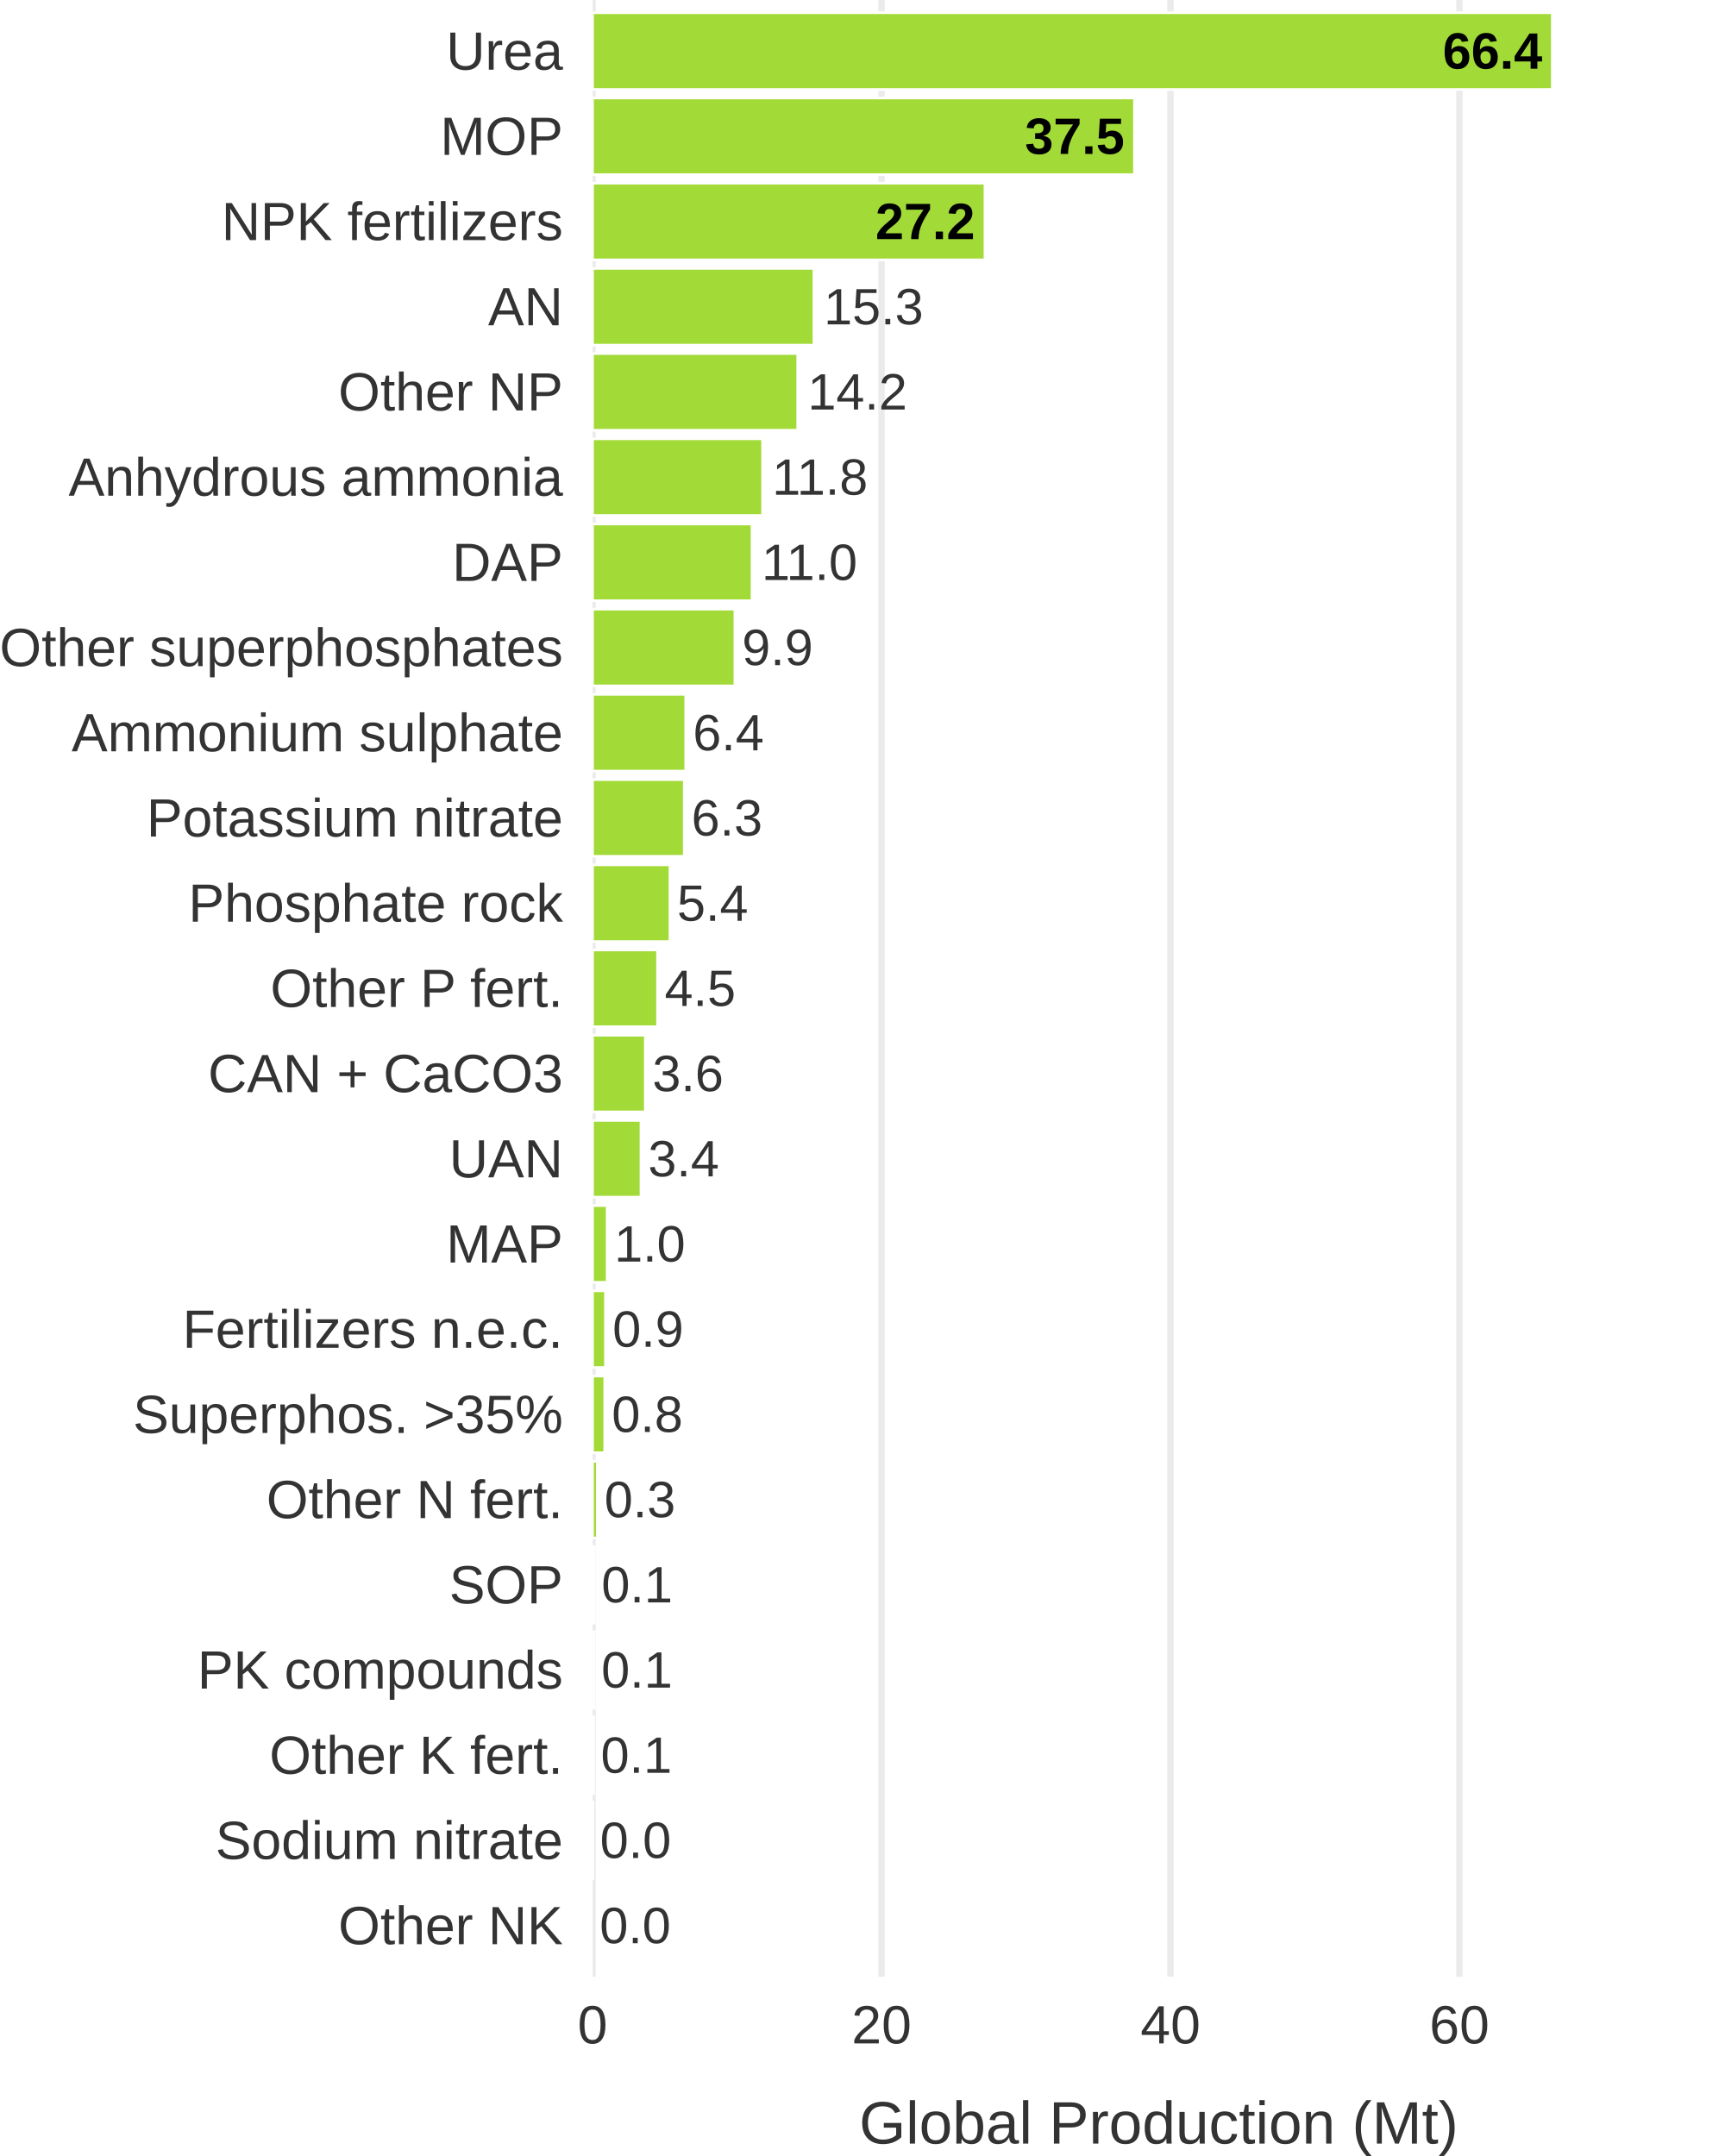
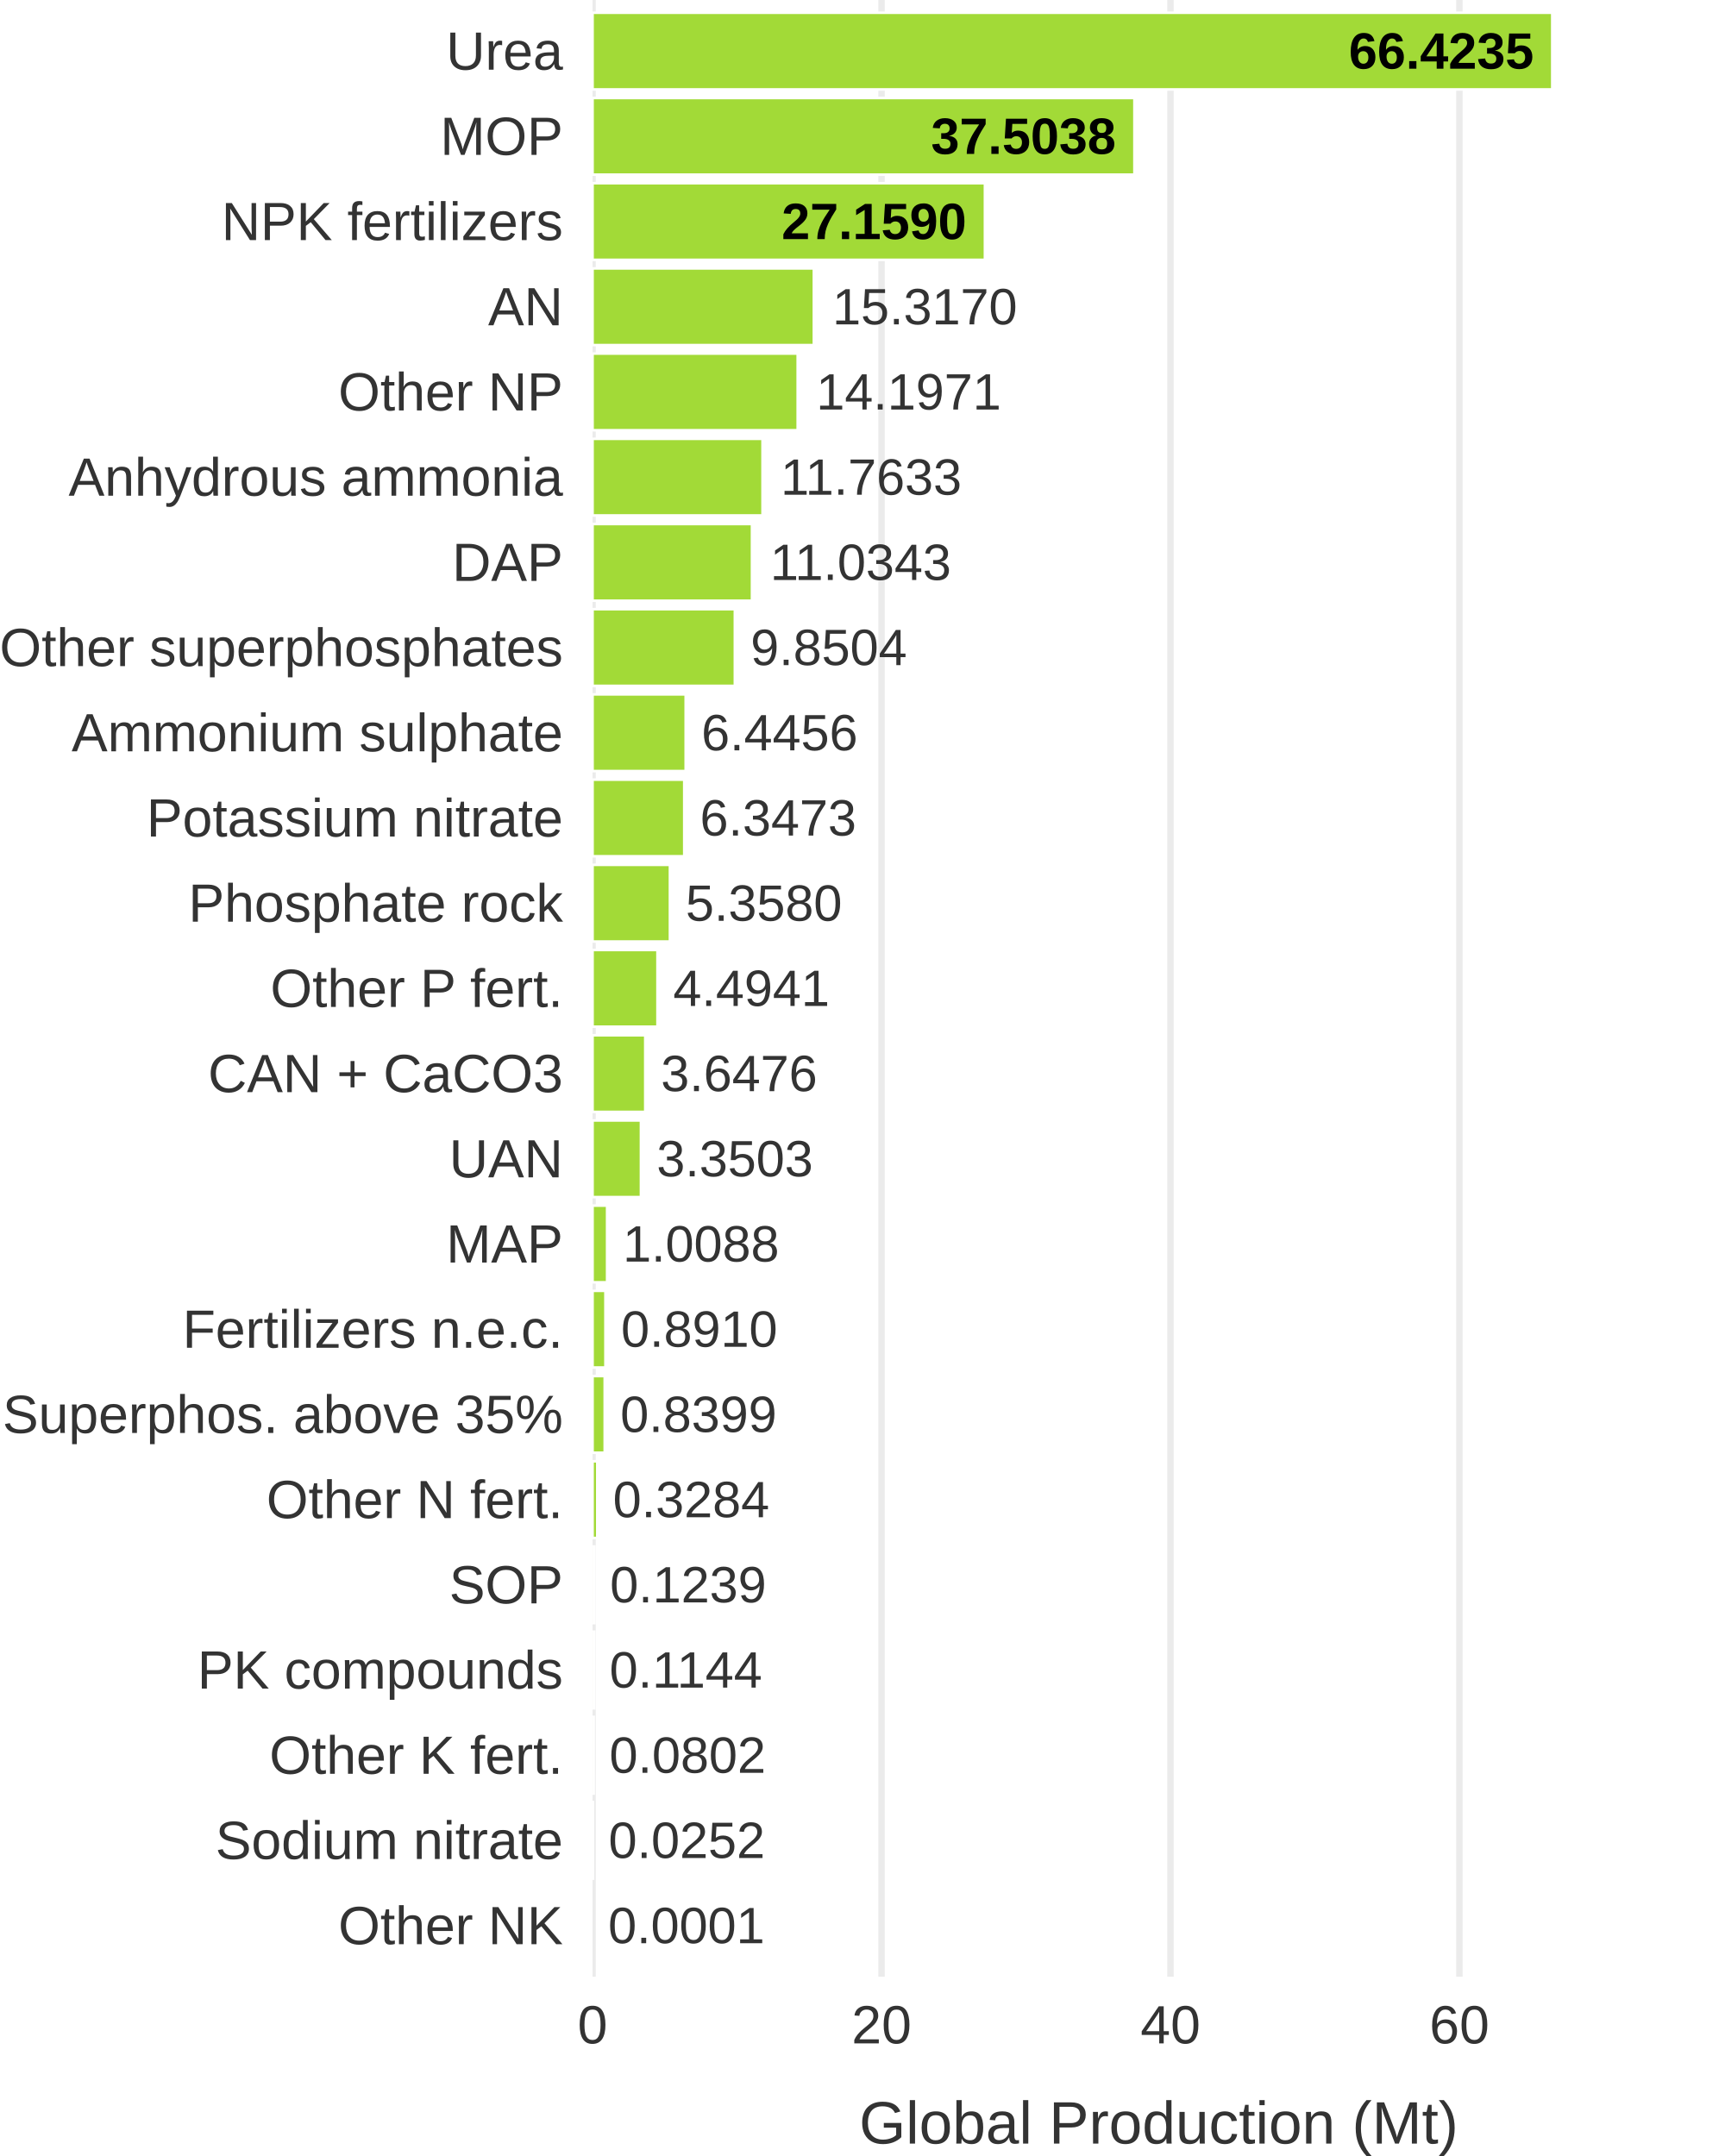
<svg xmlns="http://www.w3.org/2000/svg" width="288.00pt" height="360.00pt" viewBox="0 0 288.00 360.00">
  <g class="svglite">
    <defs>
      <style type="text/css">
    .svglite line, .svglite polyline, .svglite polygon, .svglite path, .svglite rect, .svglite circle {
      fill: none;
      stroke: #000000;
      stroke-linecap: round;
      stroke-linejoin: round;
      stroke-miterlimit: 10.00;
    }
    .svglite text {
      white-space: pre;
    }
    .svglite g.glyphgroup path {
      fill: inherit;
      stroke: none;
    }
  </style>
    </defs>
    <rect width="100%" height="100%" style="stroke: none; fill: #FFFFFF;" />
    <defs>
      <clipPath id="cpMC4wMHwyODguMDB8MC4wMHwzNjAuMDA=">
        <rect x="0.00" y="0.00" width="288.00" height="360.00" />
      </clipPath>
    </defs>
    <g clip-path="url(#cpMC4wMHwyODguMDB8MC4wMHwzNjAuMDA=)">
      <rect x="0.00" y="0.00" width="288.00" height="360.00" style="stroke-width: 1.07; stroke: none; fill: #FFFFFF;" />
    </g>
    <defs>
      <clipPath id="cpOTguOTN8Mjg4LjAwfDAuMDB8MzMwLjA3">
        <rect x="98.93" y="0" width="189.07" height="330.07" />
      </clipPath>
    </defs>
    <g clip-path="url(#cpOTguOTN8Mjg4LjAwfDAuMDB8MzMwLjA3)">
      <polyline points="98.93,330.07 98.93,0 " style="stroke-width: 1.07; stroke: #EBEBEB; stroke-linecap: butt;" />
      <polyline points="147.18,330.07 147.18,0 " style="stroke-width: 1.07; stroke: #EBEBEB; stroke-linecap: butt;" />
      <polyline points="195.42,330.07 195.42,0 " style="stroke-width: 1.07; stroke: #EBEBEB; stroke-linecap: butt;" />
      <polyline points="243.66,330.07 243.66,0 " style="stroke-width: 1.07; stroke: #EBEBEB; stroke-linecap: butt;" />
      <rect x="98.93" y="2.13" width="160.23" height="12.80" style="stroke-width: 0.43; stroke: #FFFFFF; stroke-linecap: butt; stroke-linejoin: miter; fill: #A2DA37;" />
      <rect x="98.93" y="16.36" width="90.47" height="12.80" style="stroke-width: 0.43; stroke: #FFFFFF; stroke-linecap: butt; stroke-linejoin: miter; fill: #A2DA37;" />
      <rect x="98.93" y="30.59" width="65.51" height="12.80" style="stroke-width: 0.43; stroke: #FFFFFF; stroke-linecap: butt; stroke-linejoin: miter; fill: #A2DA37;" />
      <rect x="98.93" y="44.82" width="36.95" height="12.80" style="stroke-width: 0.43; stroke: #FFFFFF; stroke-linecap: butt; stroke-linejoin: miter; fill: #A2DA37;" />
      <rect x="98.93" y="59.04" width="34.25" height="12.80" style="stroke-width: 0.43; stroke: #FFFFFF; stroke-linecap: butt; stroke-linejoin: miter; fill: #A2DA37;" />
      <rect x="98.93" y="73.27" width="28.38" height="12.80" style="stroke-width: 0.43; stroke: #FFFFFF; stroke-linecap: butt; stroke-linejoin: miter; fill: #A2DA37;" />
      <rect x="98.93" y="87.50" width="26.62" height="12.80" style="stroke-width: 0.43; stroke: #FFFFFF; stroke-linecap: butt; stroke-linejoin: miter; fill: #A2DA37;" />
      <rect x="98.93" y="101.72" width="23.76" height="12.80" style="stroke-width: 0.43; stroke: #FFFFFF; stroke-linecap: butt; stroke-linejoin: miter; fill: #A2DA37;" />
      <rect x="98.93" y="115.95" width="15.55" height="12.80" style="stroke-width: 0.43; stroke: #FFFFFF; stroke-linecap: butt; stroke-linejoin: miter; fill: #A2DA37;" />
      <rect x="98.93" y="130.18" width="15.31" height="12.80" style="stroke-width: 0.43; stroke: #FFFFFF; stroke-linecap: butt; stroke-linejoin: miter; fill: #A2DA37;" />
      <rect x="98.93" y="144.41" width="12.92" height="12.80" style="stroke-width: 0.43; stroke: #FFFFFF; stroke-linecap: butt; stroke-linejoin: miter; fill: #A2DA37;" />
      <rect x="98.93" y="158.63" width="10.84" height="12.80" style="stroke-width: 0.43; stroke: #FFFFFF; stroke-linecap: butt; stroke-linejoin: miter; fill: #A2DA37;" />
      <rect x="98.93" y="172.86" width="8.80" height="12.80" style="stroke-width: 0.43; stroke: #FFFFFF; stroke-linecap: butt; stroke-linejoin: miter; fill: #A2DA37;" />
      <rect x="98.93" y="187.09" width="8.08" height="12.80" style="stroke-width: 0.43; stroke: #FFFFFF; stroke-linecap: butt; stroke-linejoin: miter; fill: #A2DA37;" />
      <rect x="98.93" y="201.31" width="2.43" height="12.80" style="stroke-width: 0.43; stroke: #FFFFFF; stroke-linecap: butt; stroke-linejoin: miter; fill: #A2DA37;" />
      <rect x="98.93" y="215.54" width="2.15" height="12.80" style="stroke-width: 0.43; stroke: #FFFFFF; stroke-linecap: butt; stroke-linejoin: miter; fill: #A2DA37;" />
      <rect x="98.93" y="229.77" width="2.03" height="12.80" style="stroke-width: 0.43; stroke: #FFFFFF; stroke-linecap: butt; stroke-linejoin: miter; fill: #A2DA37;" />
      <rect x="98.93" y="244.00" width="0.79" height="12.80" style="stroke-width: 0.43; stroke: #FFFFFF; stroke-linecap: butt; stroke-linejoin: miter; fill: #A2DA37;" />
      <rect x="98.93" y="258.22" width="0.30" height="12.80" style="stroke-width: 0.43; stroke: #FFFFFF; stroke-linecap: butt; stroke-linejoin: miter; fill: #A2DA37;" />
      <rect x="98.93" y="272.45" width="0.28" height="12.80" style="stroke-width: 0.43; stroke: #FFFFFF; stroke-linecap: butt; stroke-linejoin: miter; fill: #A2DA37;" />
      <rect x="98.93" y="286.68" width="0.19" height="12.80" style="stroke-width: 0.43; stroke: #FFFFFF; stroke-linecap: butt; stroke-linejoin: miter; fill: #A2DA37;" />
      <rect x="98.93" y="300.90" width="0.061" height="12.80" style="stroke-width: 0.43; stroke: #FFFFFF; stroke-linecap: butt; stroke-linejoin: miter; fill: #A2DA37;" />
      <rect x="98.93" y="315.13" width="0" height="12.80" style="stroke-width: 0.43; stroke: #FFFFFF; stroke-linecap: butt; stroke-linejoin: miter; fill: #A2DA37;" />
-       <text x="257.50" y="11.47" text-anchor="end" style="font-size: 8.54px; font-weight: bold; font-family: &quot;Arimo&quot;;" textLength="16.62px" lengthAdjust="spacingAndGlyphs">66.4</text>
-       <text x="187.74" y="25.70" text-anchor="end" style="font-size: 8.54px; font-weight: bold; font-family: &quot;Arimo&quot;;" textLength="16.62px" lengthAdjust="spacingAndGlyphs">37.5</text>
-       <text x="162.78" y="39.93" text-anchor="end" style="font-size: 8.54px; font-weight: bold; font-family: &quot;Arimo&quot;;" textLength="16.62px" lengthAdjust="spacingAndGlyphs">27.2</text>
-       <text x="137.54" y="54.16" style="font-size: 8.54px;fill: #333333; font-family: &quot;Arimo&quot;;" textLength="16.62px" lengthAdjust="spacingAndGlyphs">15.3</text>
-       <text x="134.84" y="68.38" style="font-size: 8.54px;fill: #333333; font-family: &quot;Arimo&quot;;" textLength="16.62px" lengthAdjust="spacingAndGlyphs">14.2</text>
-       <text x="128.91" y="82.61" style="font-size: 8.54px;fill: #333333; font-family: &quot;Arimo&quot;;" textLength="15.98px" lengthAdjust="spacingAndGlyphs">11.8</text>
-       <text x="127.15" y="96.84" style="font-size: 8.54px;fill: #333333; font-family: &quot;Arimo&quot;;" textLength="15.98px" lengthAdjust="spacingAndGlyphs">11.0</text>
-       <text x="123.88" y="111.06" style="font-size: 8.54px;fill: #333333; font-family: &quot;Arimo&quot;;" textLength="11.88px" lengthAdjust="spacingAndGlyphs">9.9</text>
-       <text x="115.67" y="125.29" style="font-size: 8.54px;fill: #333333; font-family: &quot;Arimo&quot;;" textLength="11.88px" lengthAdjust="spacingAndGlyphs">6.4</text>
-       <text x="115.43" y="139.52" style="font-size: 8.54px;fill: #333333; font-family: &quot;Arimo&quot;;" textLength="11.88px" lengthAdjust="spacingAndGlyphs">6.3</text>
-       <text x="113.04" y="153.75" style="font-size: 8.54px;fill: #333333; font-family: &quot;Arimo&quot;;" textLength="11.88px" lengthAdjust="spacingAndGlyphs">5.4</text>
-       <text x="110.96" y="167.97" style="font-size: 8.54px;fill: #333333; font-family: &quot;Arimo&quot;;" textLength="11.88px" lengthAdjust="spacingAndGlyphs">4.5</text>
-       <text x="108.92" y="182.20" style="font-size: 8.54px;fill: #333333; font-family: &quot;Arimo&quot;;" textLength="11.88px" lengthAdjust="spacingAndGlyphs">3.6</text>
-       <text x="108.20" y="196.43" style="font-size: 8.54px;fill: #333333; font-family: &quot;Arimo&quot;;" textLength="11.88px" lengthAdjust="spacingAndGlyphs">3.4</text>
-       <text x="102.55" y="210.65" style="font-size: 8.54px;fill: #333333; font-family: &quot;Arimo&quot;;" textLength="11.88px" lengthAdjust="spacingAndGlyphs">1.0</text>
-       <text x="102.27" y="224.88" style="font-size: 8.54px;fill: #333333; font-family: &quot;Arimo&quot;;" textLength="11.88px" lengthAdjust="spacingAndGlyphs">0.9</text>
-       <text x="102.14" y="239.11" style="font-size: 8.54px;fill: #333333; font-family: &quot;Arimo&quot;;" textLength="11.88px" lengthAdjust="spacingAndGlyphs">0.8</text>
-       <text x="100.91" y="253.34" style="font-size: 8.54px;fill: #333333; font-family: &quot;Arimo&quot;;" textLength="11.88px" lengthAdjust="spacingAndGlyphs">0.3</text>
-       <text x="100.42" y="267.56" style="font-size: 8.54px;fill: #333333; font-family: &quot;Arimo&quot;;" textLength="11.88px" lengthAdjust="spacingAndGlyphs">0.1</text>
-       <text x="100.40" y="281.79" style="font-size: 8.54px;fill: #333333; font-family: &quot;Arimo&quot;;" textLength="11.88px" lengthAdjust="spacingAndGlyphs">0.1</text>
-       <text x="100.31" y="296.02" style="font-size: 8.54px;fill: #333333; font-family: &quot;Arimo&quot;;" textLength="11.88px" lengthAdjust="spacingAndGlyphs">0.1</text>
-       <text x="100.18" y="310.24" style="font-size: 8.54px;fill: #333333; font-family: &quot;Arimo&quot;;" textLength="11.88px" lengthAdjust="spacingAndGlyphs">0.0</text>
-       <text x="100.12" y="324.47" style="font-size: 8.54px;fill: #333333; font-family: &quot;Arimo&quot;;" textLength="11.88px" lengthAdjust="spacingAndGlyphs">0.0</text>
+       <text x="256.07" y="11.47" text-anchor="end" style="font-size: 8.54px; font-weight: bold; font-family: &quot;Arimo&quot;;" textLength="30.88px" lengthAdjust="spacingAndGlyphs">66.4235</text>
+       <text x="186.31" y="25.70" text-anchor="end" style="font-size: 8.54px; font-weight: bold; font-family: &quot;Arimo&quot;;" textLength="30.88px" lengthAdjust="spacingAndGlyphs">37.5038</text>
+       <text x="161.36" y="39.93" text-anchor="end" style="font-size: 8.54px; font-weight: bold; font-family: &quot;Arimo&quot;;" textLength="30.88px" lengthAdjust="spacingAndGlyphs">27.1590</text>
+       <text x="138.97" y="54.16" style="font-size: 8.54px;fill: #333333; font-family: &quot;Arimo&quot;;" textLength="30.88px" lengthAdjust="spacingAndGlyphs">15.3170</text>
+       <text x="136.27" y="68.38" style="font-size: 8.54px;fill: #333333; font-family: &quot;Arimo&quot;;" textLength="30.88px" lengthAdjust="spacingAndGlyphs">14.1971</text>
+       <text x="130.33" y="82.61" style="font-size: 8.54px;fill: #333333; font-family: &quot;Arimo&quot;;" textLength="30.23px" lengthAdjust="spacingAndGlyphs">11.7633</text>
+       <text x="128.57" y="96.84" style="font-size: 8.54px;fill: #333333; font-family: &quot;Arimo&quot;;" textLength="30.23px" lengthAdjust="spacingAndGlyphs">11.0343</text>
+       <text x="125.31" y="111.06" style="font-size: 8.54px;fill: #333333; font-family: &quot;Arimo&quot;;" textLength="26.12px" lengthAdjust="spacingAndGlyphs">9.8504</text>
+       <text x="117.09" y="125.29" style="font-size: 8.54px;fill: #333333; font-family: &quot;Arimo&quot;;" textLength="26.12px" lengthAdjust="spacingAndGlyphs">6.4456</text>
+       <text x="116.85" y="139.52" style="font-size: 8.54px;fill: #333333; font-family: &quot;Arimo&quot;;" textLength="26.12px" lengthAdjust="spacingAndGlyphs">6.3473</text>
+       <text x="114.47" y="153.75" style="font-size: 8.54px;fill: #333333; font-family: &quot;Arimo&quot;;" textLength="26.12px" lengthAdjust="spacingAndGlyphs">5.3580</text>
+       <text x="112.38" y="167.97" style="font-size: 8.54px;fill: #333333; font-family: &quot;Arimo&quot;;" textLength="26.12px" lengthAdjust="spacingAndGlyphs">4.4941</text>
+       <text x="110.34" y="182.20" style="font-size: 8.54px;fill: #333333; font-family: &quot;Arimo&quot;;" textLength="26.12px" lengthAdjust="spacingAndGlyphs">3.6476</text>
+       <text x="109.63" y="196.43" style="font-size: 8.54px;fill: #333333; font-family: &quot;Arimo&quot;;" textLength="26.12px" lengthAdjust="spacingAndGlyphs">3.3503</text>
+       <text x="103.98" y="210.65" style="font-size: 8.54px;fill: #333333; font-family: &quot;Arimo&quot;;" textLength="26.12px" lengthAdjust="spacingAndGlyphs">1.0088</text>
+       <text x="103.69" y="224.88" style="font-size: 8.54px;fill: #333333; font-family: &quot;Arimo&quot;;" textLength="26.12px" lengthAdjust="spacingAndGlyphs">0.8910</text>
+       <text x="103.57" y="239.11" style="font-size: 8.54px;fill: #333333; font-family: &quot;Arimo&quot;;" textLength="26.12px" lengthAdjust="spacingAndGlyphs">0.8399</text>
+       <text x="102.34" y="253.34" style="font-size: 8.54px;fill: #333333; font-family: &quot;Arimo&quot;;" textLength="26.12px" lengthAdjust="spacingAndGlyphs">0.3284</text>
+       <text x="101.84" y="267.56" style="font-size: 8.54px;fill: #333333; font-family: &quot;Arimo&quot;;" textLength="26.12px" lengthAdjust="spacingAndGlyphs">0.1239</text>
+       <text x="101.76" y="281.79" style="font-size: 8.54px;fill: #333333; font-family: &quot;Arimo&quot;;" textLength="25.48px" lengthAdjust="spacingAndGlyphs">0.1144</text>
+       <text x="101.74" y="296.02" style="font-size: 8.54px;fill: #333333; font-family: &quot;Arimo&quot;;" textLength="26.12px" lengthAdjust="spacingAndGlyphs">0.0802</text>
+       <text x="101.60" y="310.24" style="font-size: 8.54px;fill: #333333; font-family: &quot;Arimo&quot;;" textLength="26.12px" lengthAdjust="spacingAndGlyphs">0.0252</text>
+       <text x="101.54" y="324.47" style="font-size: 8.54px;fill: #333333; font-family: &quot;Arimo&quot;;" textLength="26.12px" lengthAdjust="spacingAndGlyphs">0.0001</text>
    </g>
    <g clip-path="url(#cpMC4wMHwyODguMDB8MC4wMHwzNjAuMDA=)">
      <text x="94.00" y="324.63" text-anchor="end" style="font-size: 9.00px;fill: #333333; font-family: &quot;Arimo&quot;;" textLength="37.50px" lengthAdjust="spacingAndGlyphs">Other NK</text>
      <text x="94.00" y="310.40" text-anchor="end" style="font-size: 9.00px;fill: #333333; font-family: &quot;Arimo&quot;;" textLength="58.00px" lengthAdjust="spacingAndGlyphs">Sodium nitrate</text>
      <text x="94.00" y="296.18" text-anchor="end" style="font-size: 9.00px;fill: #333333; font-family: &quot;Arimo&quot;;" textLength="49.00px" lengthAdjust="spacingAndGlyphs">Other K fert.</text>
      <text x="94.00" y="281.95" text-anchor="end" style="font-size: 9.00px;fill: #333333; font-family: &quot;Arimo&quot;;" textLength="61.00px" lengthAdjust="spacingAndGlyphs">PK compounds</text>
      <text x="94.00" y="267.72" text-anchor="end" style="font-size: 9.00px;fill: #333333; font-family: &quot;Arimo&quot;;" textLength="19.00px" lengthAdjust="spacingAndGlyphs">SOP</text>
      <text x="94.00" y="253.49" text-anchor="end" style="font-size: 9.00px;fill: #333333; font-family: &quot;Arimo&quot;;" textLength="49.50px" lengthAdjust="spacingAndGlyphs">Other N fert.</text>
-       <text x="94.00" y="239.27" text-anchor="end" style="font-size: 9.00px;fill: #333333; font-family: &quot;Arimo&quot;;" textLength="71.75px" lengthAdjust="spacingAndGlyphs">Superphos. &gt;35%</text>
+       <text x="94.00" y="239.27" text-anchor="end" style="font-size: 9.00px;fill: #333333; font-family: &quot;Arimo&quot;;" textLength="93.50px" lengthAdjust="spacingAndGlyphs">Superphos. above 35%</text>
      <text x="94.00" y="225.04" text-anchor="end" style="font-size: 9.00px;fill: #333333; font-family: &quot;Arimo&quot;;" textLength="63.50px" lengthAdjust="spacingAndGlyphs">Fertilizers n.e.c.</text>
      <text x="94.00" y="210.81" text-anchor="end" style="font-size: 9.00px;fill: #333333; font-family: &quot;Arimo&quot;;" textLength="19.50px" lengthAdjust="spacingAndGlyphs">MAP</text>
      <text x="94.00" y="196.59" text-anchor="end" style="font-size: 9.00px;fill: #333333; font-family: &quot;Arimo&quot;;" textLength="19.00px" lengthAdjust="spacingAndGlyphs">UAN</text>
      <text x="94.00" y="182.36" text-anchor="end" style="font-size: 9.00px;fill: #333333; font-family: &quot;Arimo&quot;;" textLength="59.25px" lengthAdjust="spacingAndGlyphs">CAN + CaCO3</text>
      <text x="94.00" y="168.13" text-anchor="end" style="font-size: 9.00px;fill: #333333; font-family: &quot;Arimo&quot;;" textLength="48.84px" lengthAdjust="spacingAndGlyphs">Other P fert.</text>
      <text x="94.00" y="153.90" text-anchor="end" style="font-size: 9.00px;fill: #333333; font-family: &quot;Arimo&quot;;" textLength="62.50px" lengthAdjust="spacingAndGlyphs">Phosphate rock</text>
      <text x="94.00" y="139.68" text-anchor="end" style="font-size: 9.00px;fill: #333333; font-family: &quot;Arimo&quot;;" textLength="69.50px" lengthAdjust="spacingAndGlyphs">Potassium nitrate</text>
      <text x="94.00" y="125.45" text-anchor="end" style="font-size: 9.00px;fill: #333333; font-family: &quot;Arimo&quot;;" textLength="82.00px" lengthAdjust="spacingAndGlyphs">Ammonium sulphate</text>
      <text x="94.00" y="111.22" text-anchor="end" style="font-size: 9.00px;fill: #333333; font-family: &quot;Arimo&quot;;" textLength="94.00px" lengthAdjust="spacingAndGlyphs">Other superphosphates</text>
      <text x="94.00" y="97.00" text-anchor="end" style="font-size: 9.00px;fill: #333333; font-family: &quot;Arimo&quot;;" textLength="18.50px" lengthAdjust="spacingAndGlyphs">DAP</text>
      <text x="94.00" y="82.77" text-anchor="end" style="font-size: 9.00px;fill: #333333; font-family: &quot;Arimo&quot;;" textLength="82.50px" lengthAdjust="spacingAndGlyphs">Anhydrous ammonia</text>
      <text x="94.00" y="68.54" text-anchor="end" style="font-size: 9.00px;fill: #333333; font-family: &quot;Arimo&quot;;" textLength="37.50px" lengthAdjust="spacingAndGlyphs">Other NP</text>
      <text x="94.00" y="54.31" text-anchor="end" style="font-size: 9.00px;fill: #333333; font-family: &quot;Arimo&quot;;" textLength="12.50px" lengthAdjust="spacingAndGlyphs">AN</text>
      <text x="94.00" y="40.09" text-anchor="end" style="font-size: 9.00px;fill: #333333; font-family: &quot;Arimo&quot;;" textLength="57.00px" lengthAdjust="spacingAndGlyphs">NPK fertilizers</text>
      <text x="94.00" y="25.86" text-anchor="end" style="font-size: 9.00px;fill: #333333; font-family: &quot;Arimo&quot;;" textLength="20.50px" lengthAdjust="spacingAndGlyphs">MOP</text>
      <text x="94.00" y="11.63" text-anchor="end" style="font-size: 9.00px;fill: #333333; font-family: &quot;Arimo&quot;;" textLength="19.50px" lengthAdjust="spacingAndGlyphs">Urea</text>
      <text x="98.93" y="341.19" text-anchor="middle" style="font-size: 9.00px;fill: #333333; font-family: &quot;Arimo&quot;;" textLength="5.00px" lengthAdjust="spacingAndGlyphs">0</text>
      <text x="147.18" y="341.19" text-anchor="middle" style="font-size: 9.00px;fill: #333333; font-family: &quot;Arimo&quot;;" textLength="10.00px" lengthAdjust="spacingAndGlyphs">20</text>
      <text x="195.42" y="341.19" text-anchor="middle" style="font-size: 9.00px;fill: #333333; font-family: &quot;Arimo&quot;;" textLength="10.00px" lengthAdjust="spacingAndGlyphs">40</text>
      <text x="243.66" y="341.19" text-anchor="middle" style="font-size: 9.00px;fill: #333333; font-family: &quot;Arimo&quot;;" textLength="10.00px" lengthAdjust="spacingAndGlyphs">60</text>
      <text x="193.47" y="357.92" text-anchor="middle" style="font-size: 10.00px;fill: #333333; font-family: &quot;Arimo&quot;;" textLength="100.05px" lengthAdjust="spacingAndGlyphs">Global Production (Mt)</text>
    </g>
  </g>
</svg>
